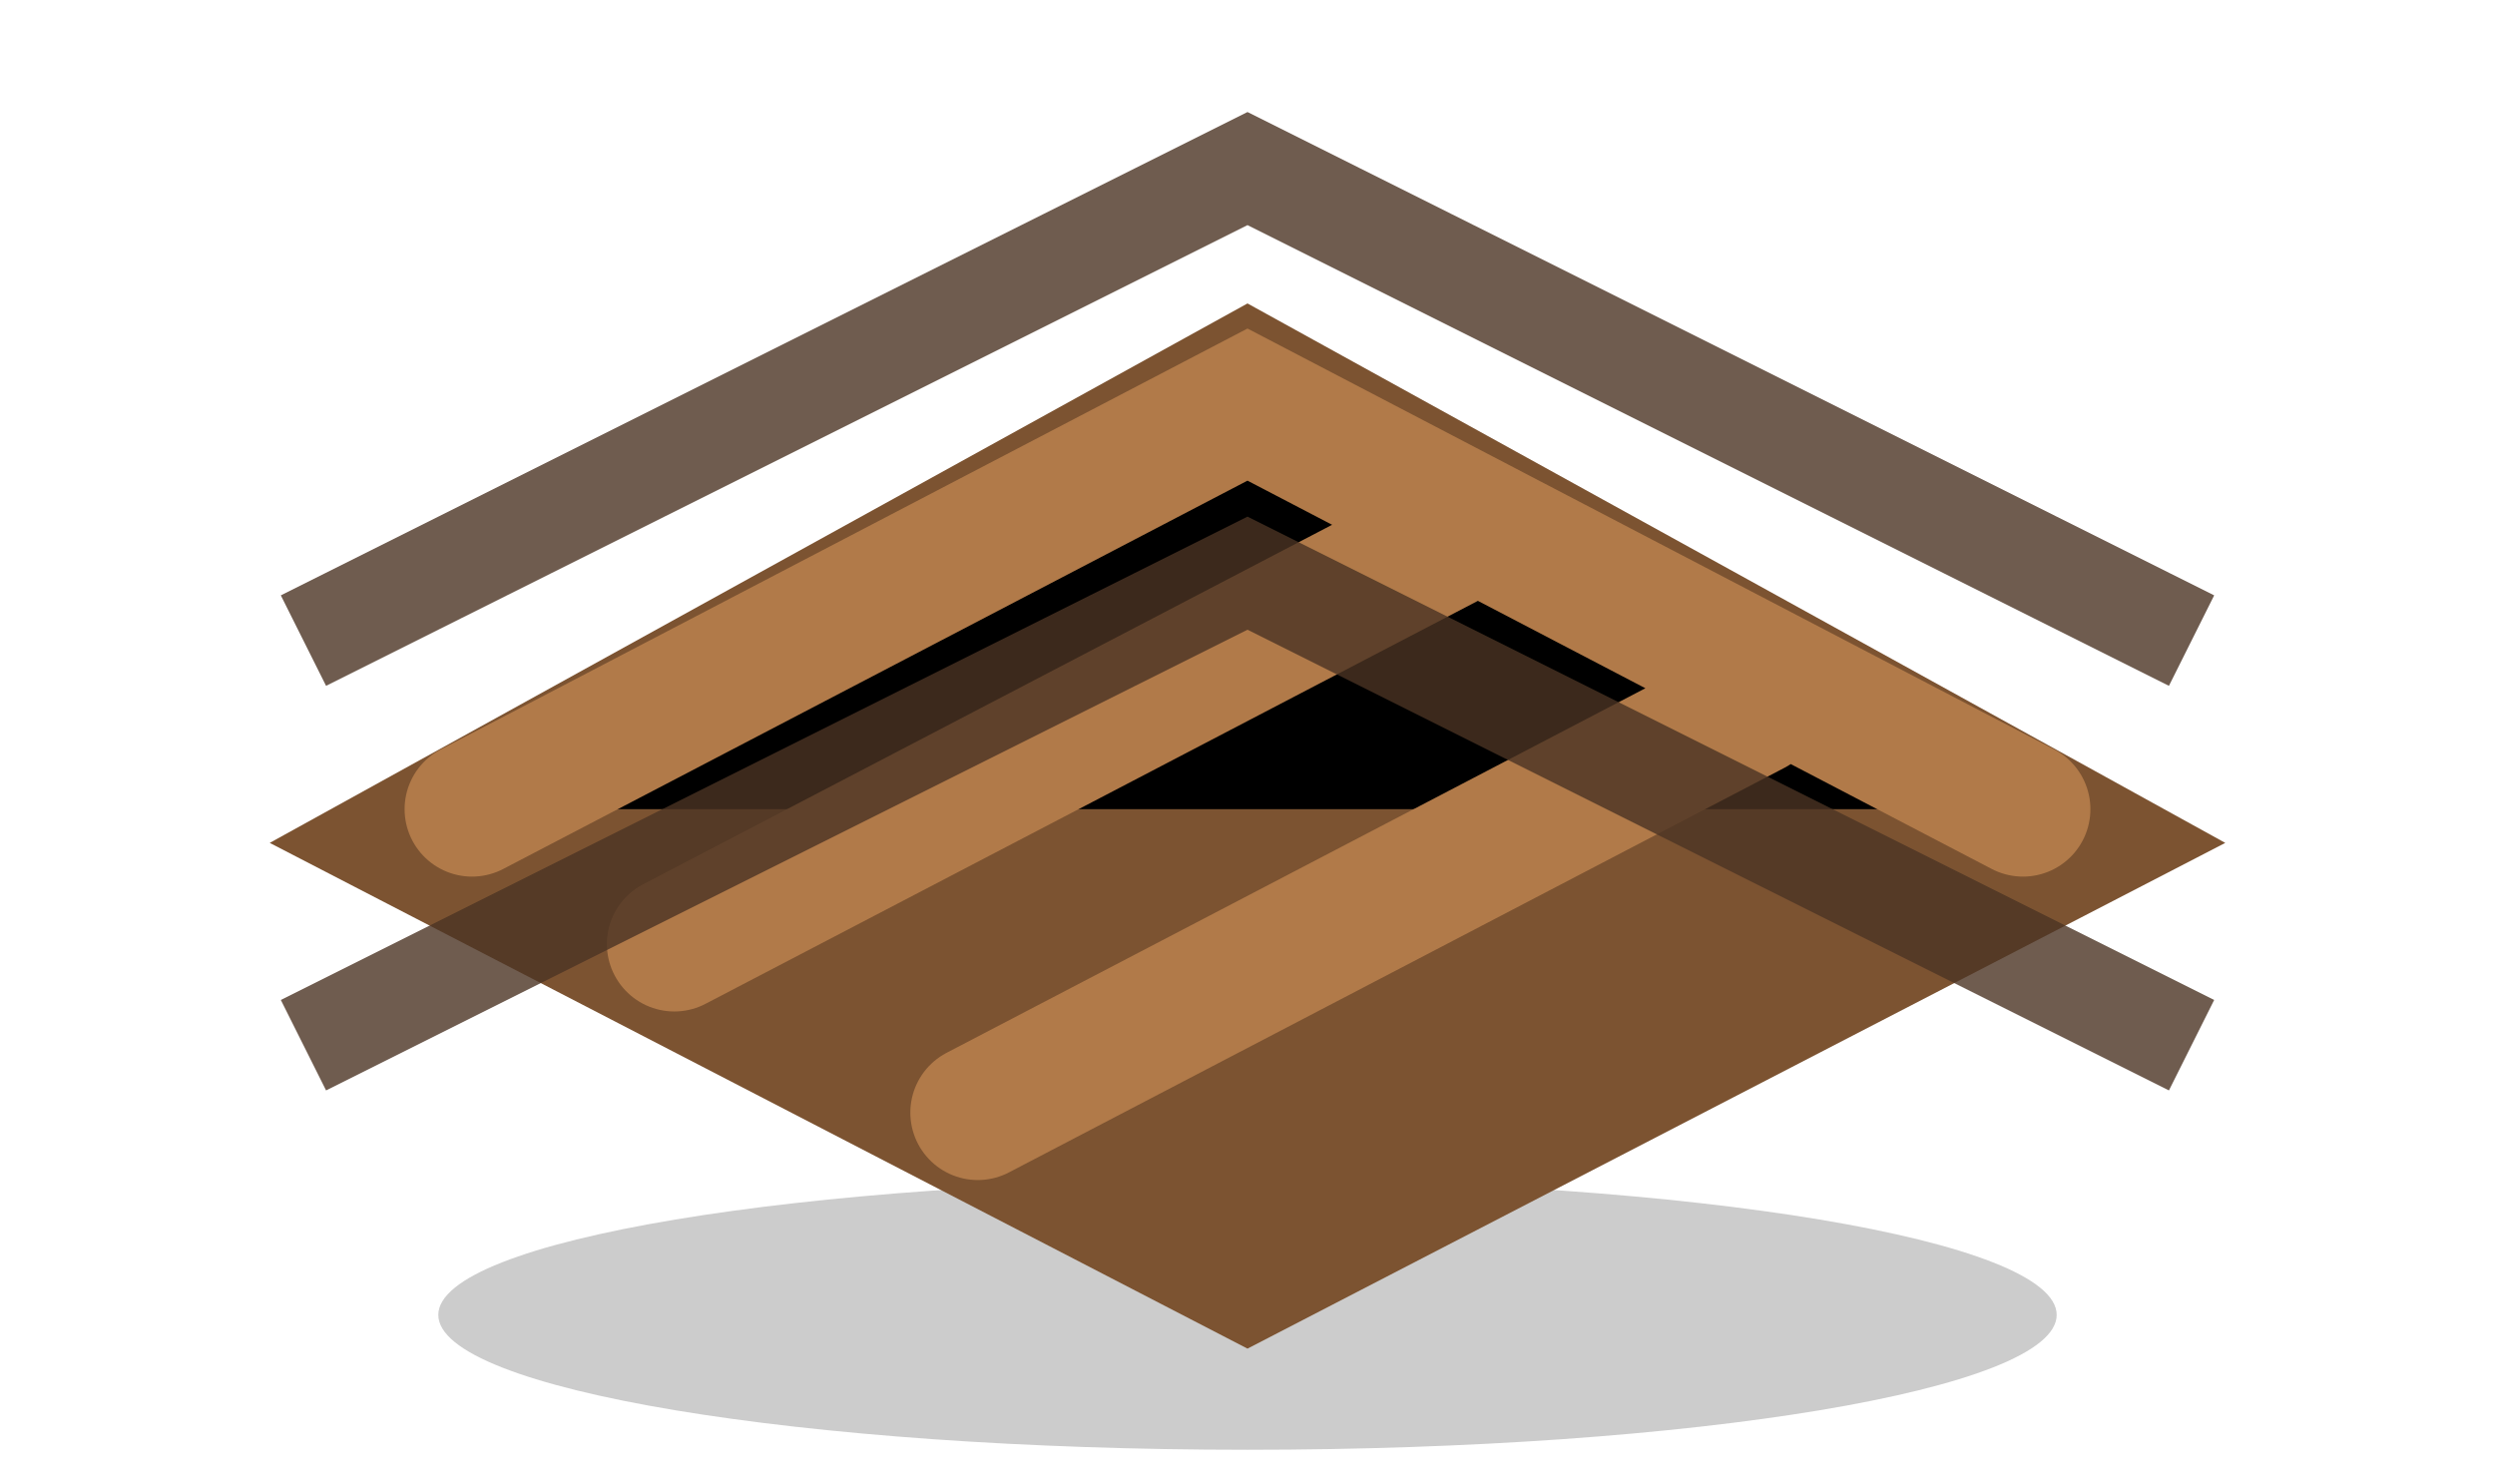
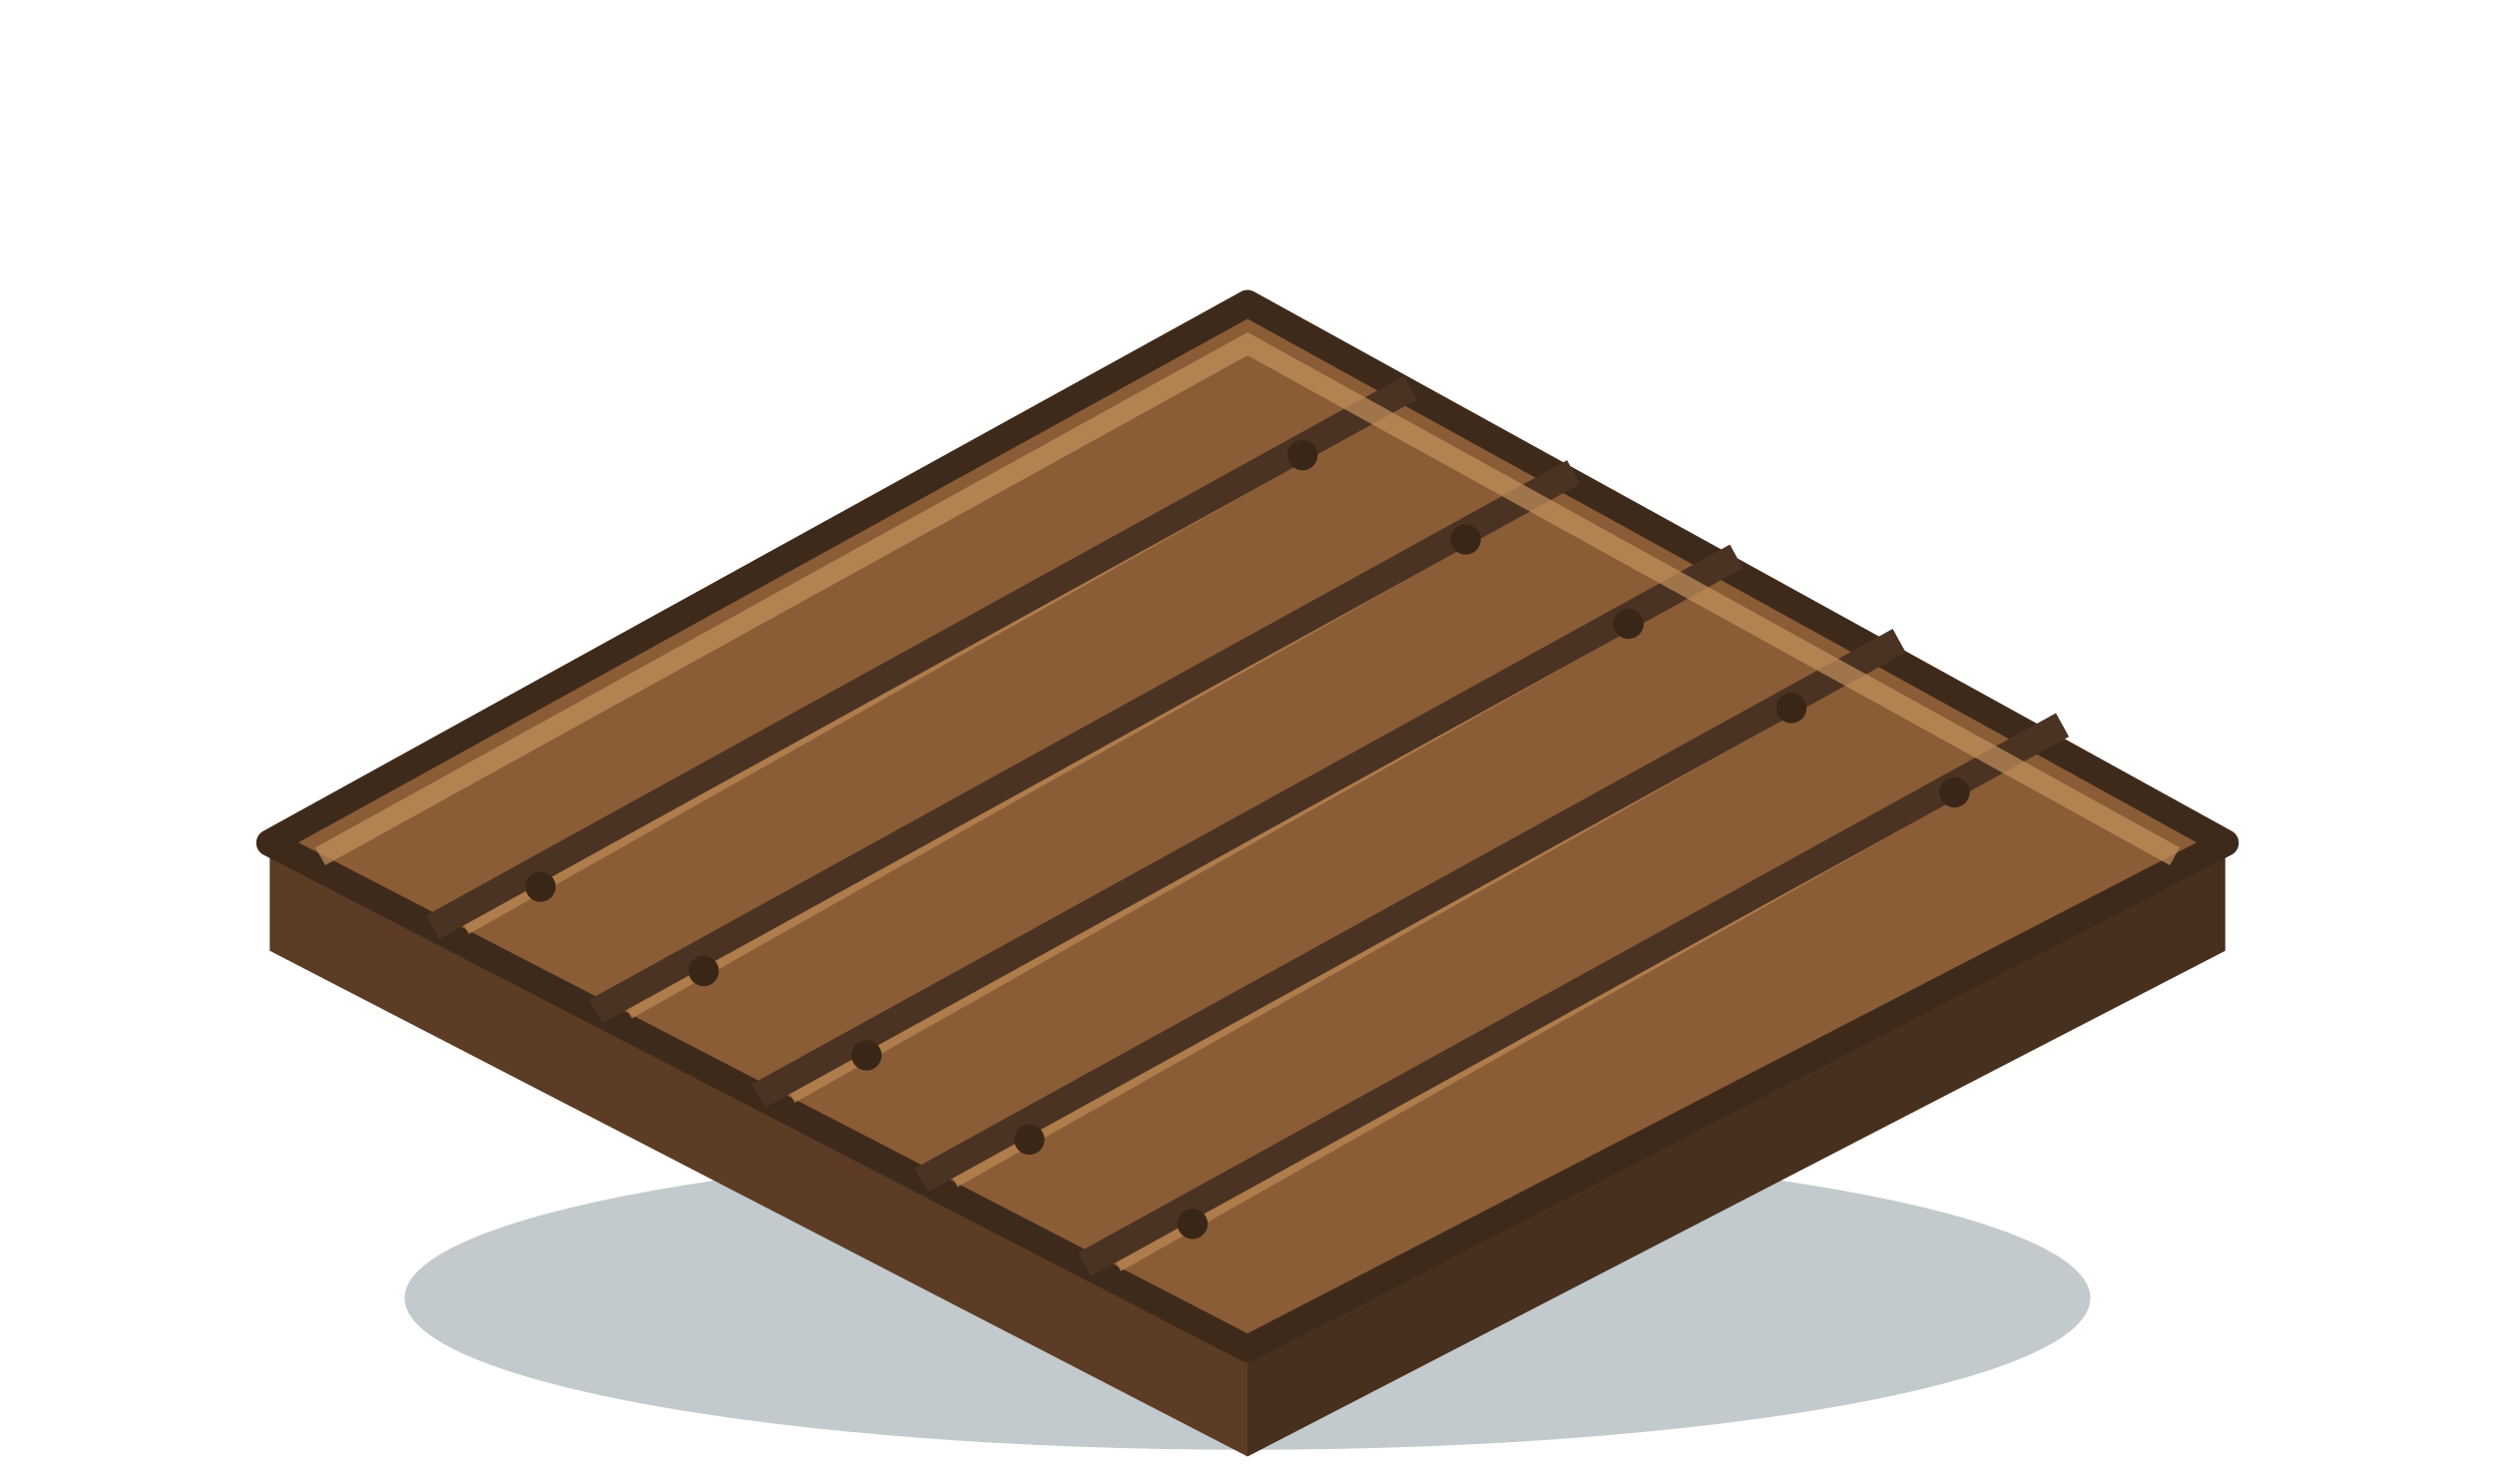
<svg xmlns="http://www.w3.org/2000/svg" width="74" height="44" viewBox="0 0 74 44">
-   <ellipse cx="37" cy="39" rx="24" ry="4" fill="#000" opacity="0.2" />
-   <path d="M8 25 L37 9 L66 25 L37 40 Z" fill="#7c5331" />
-   <path d="M14 24 L37 12 L60 24 M20 28 L43 16 M29 33 L52 21" stroke="#b17a49" stroke-width="4" stroke-linecap="round" />
-   <path d="M9 19 L37 5 L65 19 M9 31 L37 17 L65 31" stroke="#4b3323" stroke-width="3" fill="none" opacity="0.8" />
+   <ellipse cx="37" cy="38.5" rx="25" ry="4.5" fill="#0b2a36" opacity=".25" />
+   <path d="M8 25 37 40V43.2L8 28.2Z" fill="#5c3c24" />
+   <path d="M66 25 37 40V43.2L66 28.2Z" fill="#47301e" />
+   <path d="M8 25 37 9 66 25 37 40Z" fill="#8a5d37" stroke="#3e2a1b" stroke-width=".8" stroke-linejoin="round" />
+   <path d="M13.73 27.4L40.93 12M18.57 29.9L45.77 14.5M23.4 32.4L50.6 17M28.23 34.9L55.43 19.5M33.07 37.4L60.27 22" stroke="#b88350" stroke-width=".7" opacity=".8" />
+   <path d="M12.83 27.5L41.83 11.5M17.67 30L46.67 14M22.5 32.5L51.5 16.5M27.33 35L56.33 19M32.17 37.5L61.17 21.5" stroke="#4b3323" stroke-width=".8" />
+   <path d="M9.5 25.4 37 10.2 64.5 25.4" fill="none" stroke="#c4925d" stroke-width=".6" opacity=".7" />
+   <circle cx="16.03" cy="26.3" r=".45" fill="#3a2617" />
+   <circle cx="38.63" cy="13.5" r=".45" fill="#3a2617" />
+   <circle cx="20.87" cy="28.8" r=".45" fill="#3a2617" />
+   <circle cx="43.47" cy="16" r=".45" fill="#3a2617" />
+   <circle cx="25.7" cy="31.3" r=".45" fill="#3a2617" />
+   <circle cx="48.3" cy="18.5" r=".45" fill="#3a2617" />
+   <circle cx="30.53" cy="33.8" r=".45" fill="#3a2617" />
+   <circle cx="53.13" cy="21" r=".45" fill="#3a2617" />
+   <circle cx="35.37" cy="36.3" r=".45" fill="#3a2617" />
+   <circle cx="57.97" cy="23.5" r=".45" fill="#3a2617" />
</svg>
